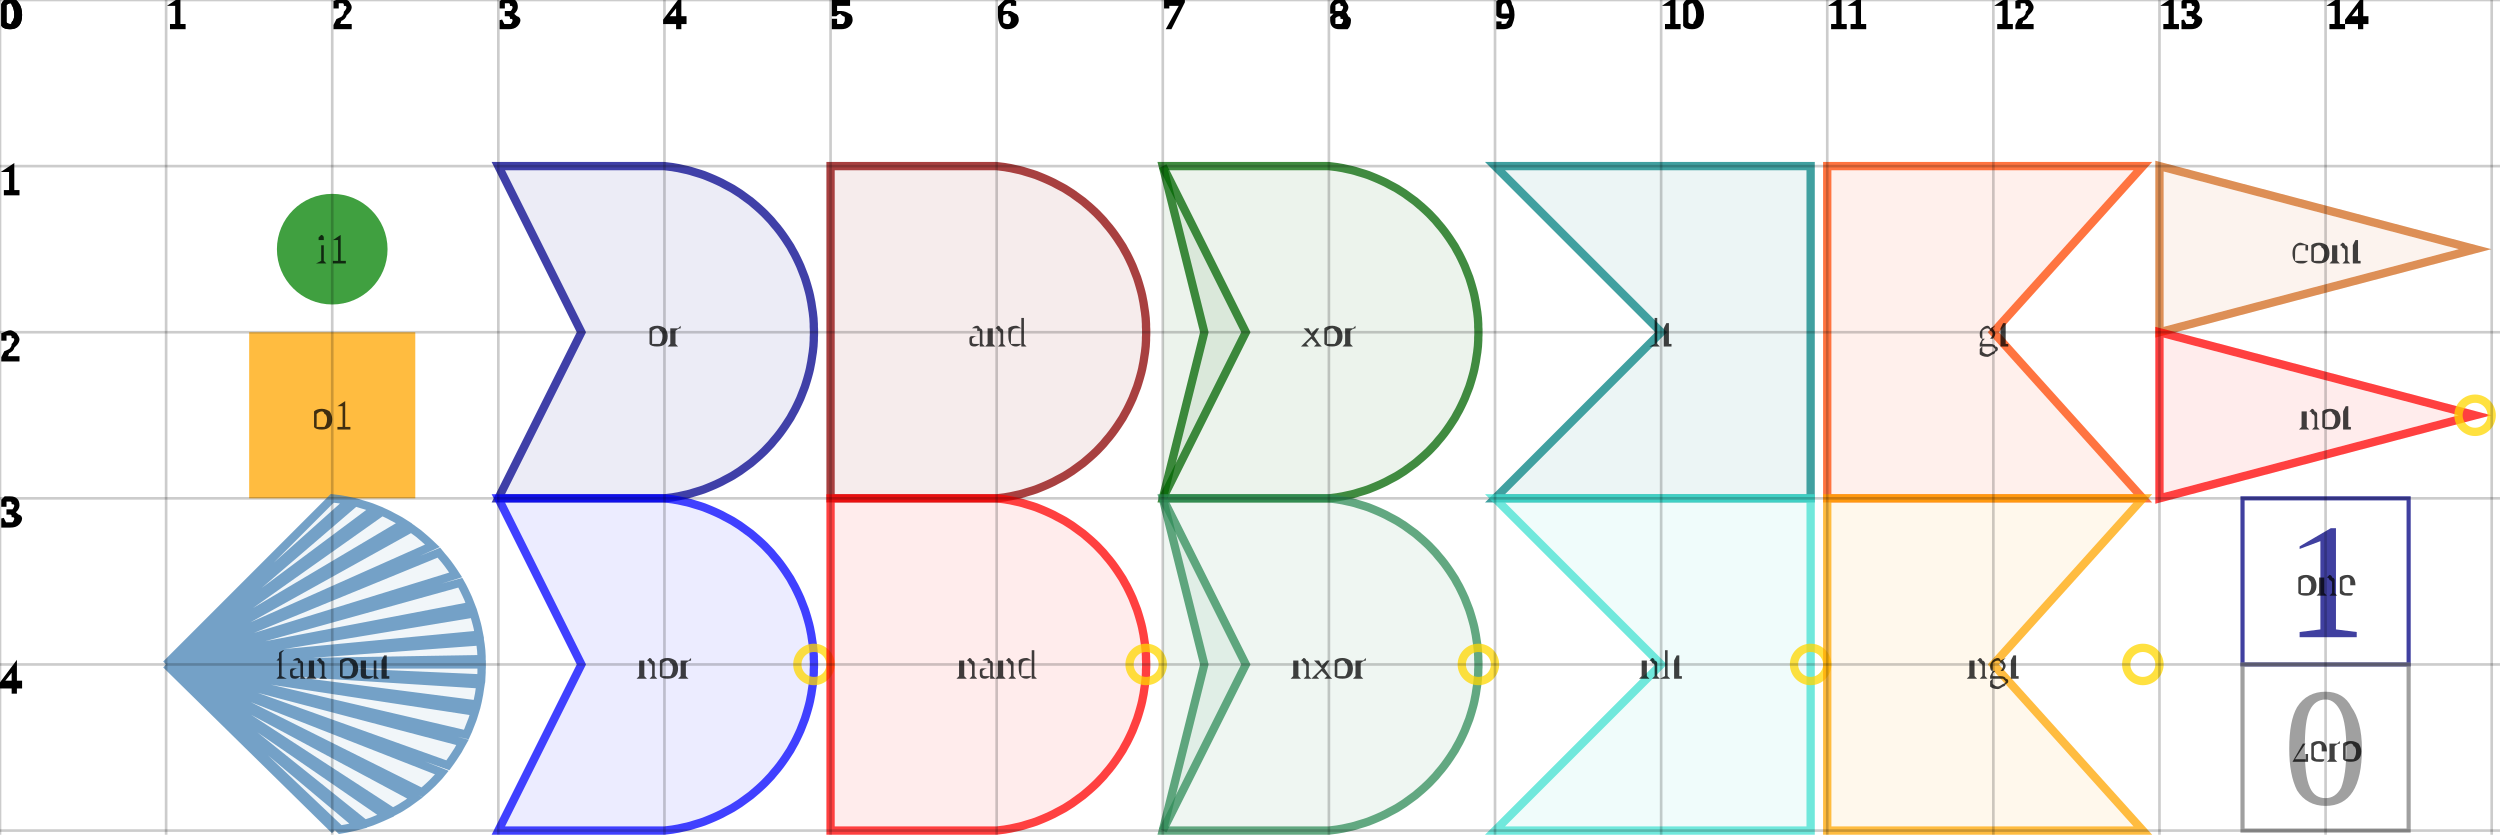
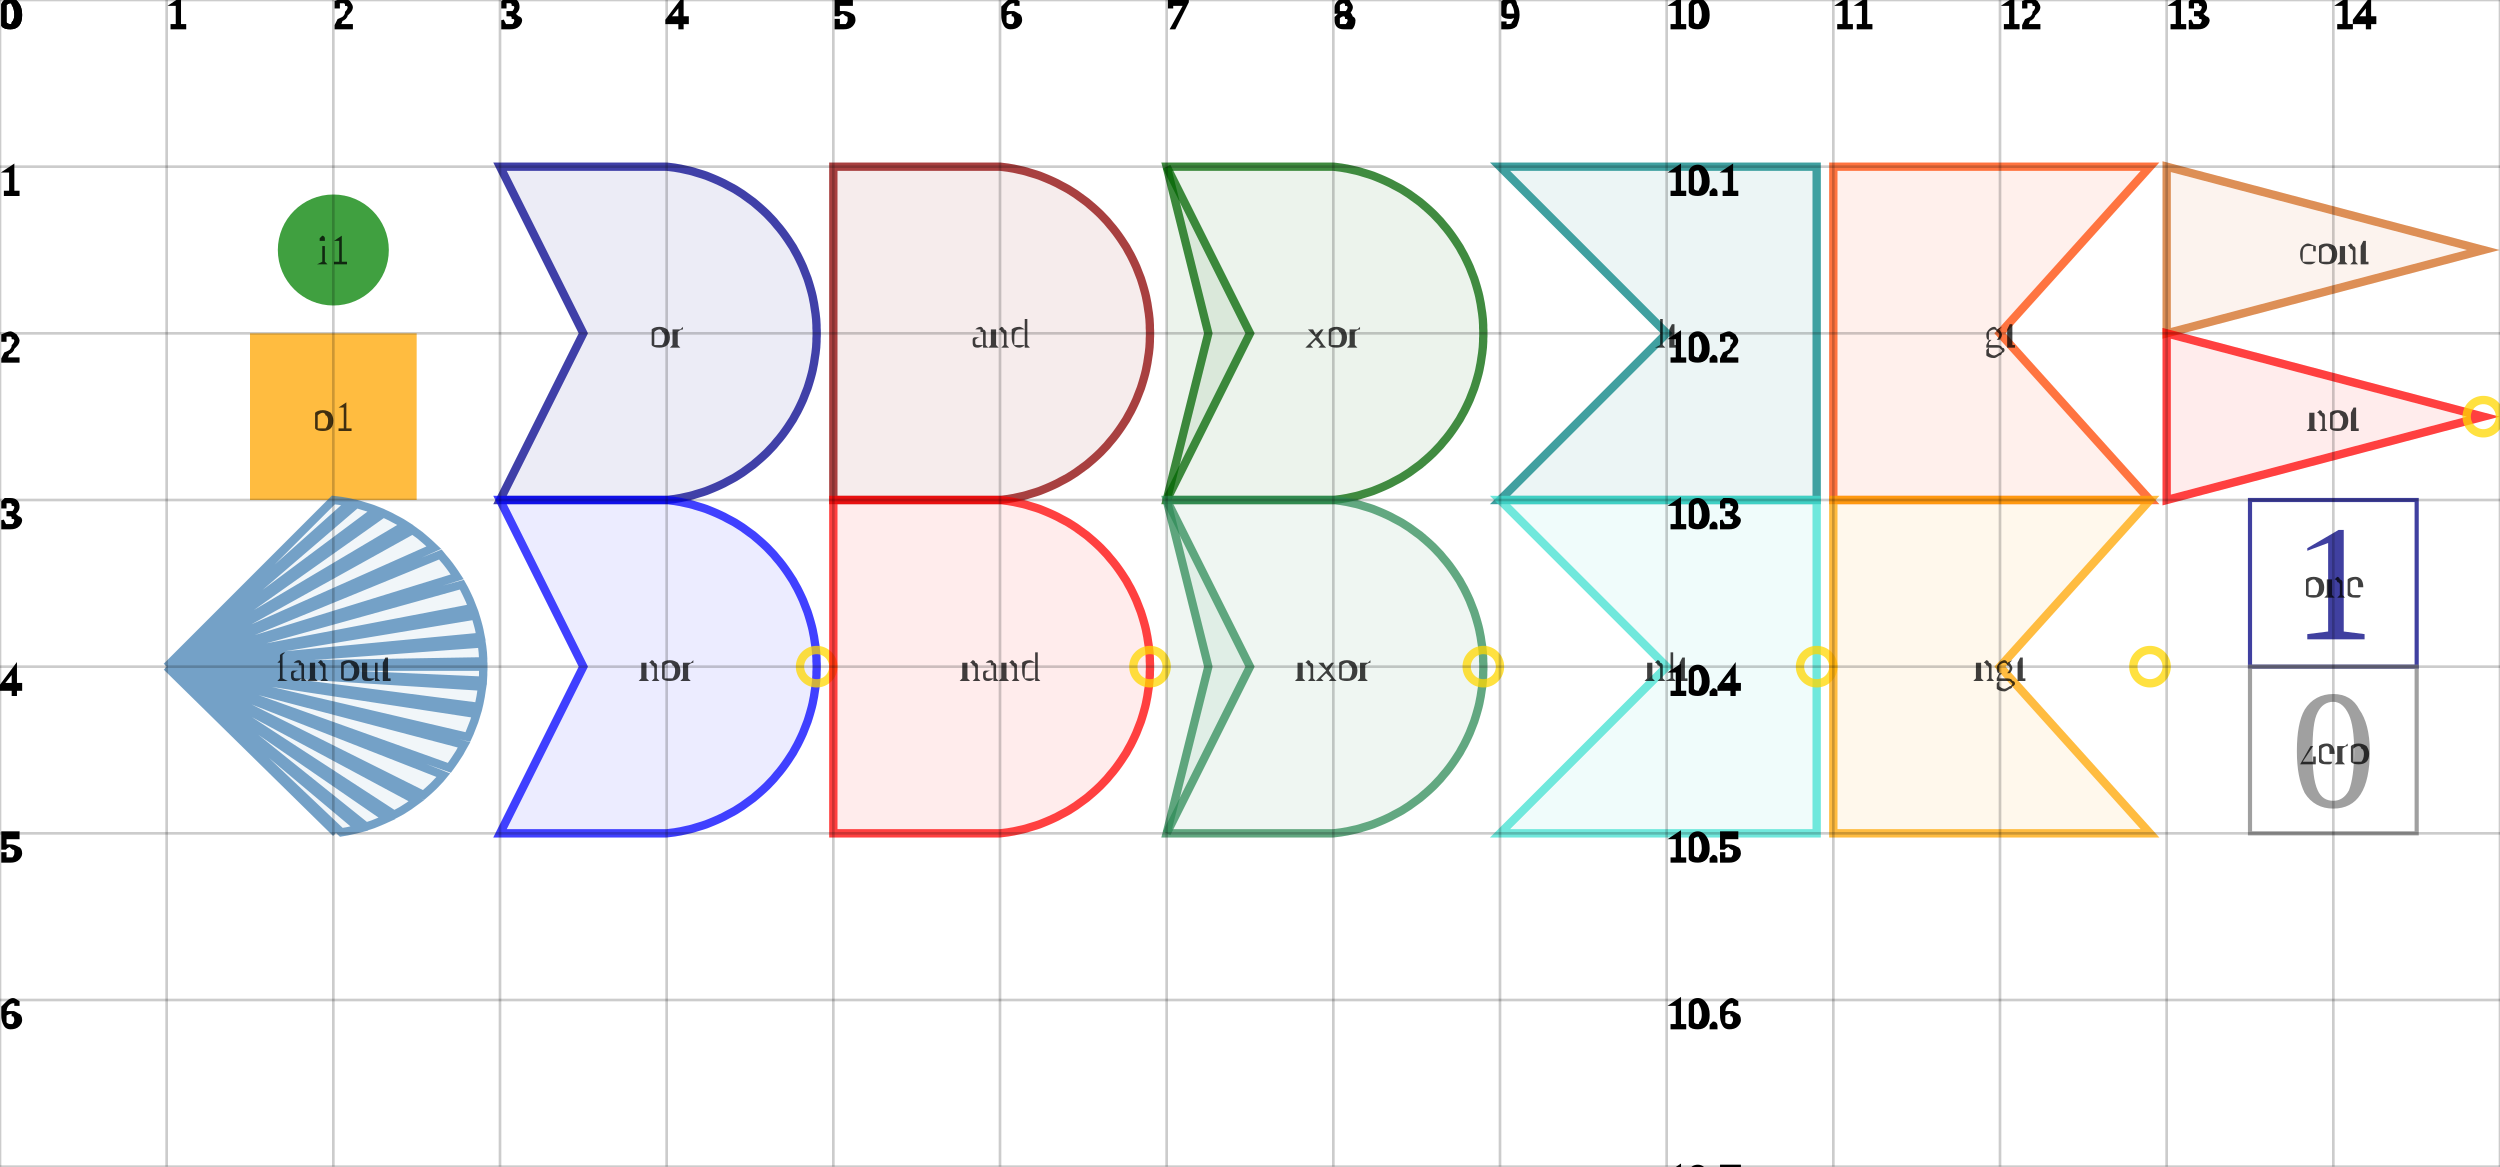
- <svg xmlns="http://www.w3.org/2000/svg" height="100%" viewBox="0 0 15.05 5.025" width="100%" background-color="none">
+ <svg xmlns="http://www.w3.org/2000/svg" height="100%" viewBox="0 0 15 7" width="100%" background-color="none">
  <rect dominant-baseline="central" fill-opacity="0" font-size="0.25" height="1" opacity="0.75" stroke-opacity="0" stroke-width="1" text-anchor="middle" width="2" x="1" y="1" />
  <circle cx="2" cy="1.5" dominant-baseline="central" fill="green" font-size="0.25" opacity="0.75" r="0.333" stroke-width="1" text-anchor="middle" />
  <text dominant-baseline="central" font-size="0.25" opacity="0.75" stroke-width="1" text-anchor="middle" x="2" y="1.5">i1</text>
  <rect dominant-baseline="central" fill-opacity="0" font-size="0.25" height="1" opacity="0.75" stroke-opacity="0" stroke-width="1" text-anchor="middle" width="2" x="1" y="2" />
  <rect dominant-baseline="central" fill="orange" font-size="0.25" height="1" opacity="0.75" stroke-width="1" text-anchor="middle" width="1" x="1.5" y="2" />
  <text dominant-baseline="central" font-size="0.25" opacity="0.75" stroke-width="1" text-anchor="middle" x="2" y="2.5">o1</text>
  <rect dominant-baseline="central" fill-opacity="0" font-size="0.25" height="2" opacity="0.75" stroke-opacity="0" stroke-width="1" text-anchor="middle" width="2" x="3" y="1" />
  <path d="M 3 1 L 4 1 L 4.016 1.002 L 4.032 1.004 L 4.048 1.006 L 4.065 1.009 L 4.083 1.012 L 4.101 1.016 L 4.119 1.02 L 4.138 1.024 L 4.157 1.029 L 4.176 1.035 L 4.196 1.041 L 4.216 1.047 L 4.237 1.054 L 4.257 1.062 L 4.279 1.071 L 4.3 1.08 L 4.322 1.09 L 4.343 1.1 L 4.365 1.112 L 4.388 1.124 L 4.41 1.136 L 4.432 1.15 L 4.454 1.164 L 4.476 1.18 L 4.498 1.196 L 4.52 1.212 L 4.541 1.23 L 4.562 1.248 L 4.583 1.267 L 4.603 1.286 L 4.623 1.307 L 4.642 1.327 L 4.66 1.349 L 4.678 1.37 L 4.696 1.393 L 4.712 1.415 L 4.728 1.438 L 4.743 1.461 L 4.758 1.484 L 4.771 1.508 L 4.784 1.531 L 4.796 1.555 L 4.807 1.578 L 4.818 1.602 L 4.827 1.625 L 4.836 1.648 L 4.845 1.671 L 4.852 1.693 L 4.859 1.716 L 4.865 1.737 L 4.871 1.759 L 4.876 1.78 L 4.88 1.801 L 4.884 1.821 L 4.887 1.841 L 4.89 1.861 L 4.893 1.88 L 4.895 1.898 L 4.897 1.916 L 4.898 1.934 L 4.899 1.951 L 4.899 1.968 L 4.9 1.984 L 4.9 2 L 4.9 2 L 4.9 2.016 L 4.899 2.032 L 4.899 2.049 L 4.898 2.066 L 4.897 2.084 L 4.895 2.102 L 4.893 2.12 L 4.89 2.139 L 4.887 2.159 L 4.884 2.179 L 4.88 2.199 L 4.876 2.22 L 4.871 2.241 L 4.865 2.263 L 4.859 2.284 L 4.852 2.307 L 4.845 2.329 L 4.836 2.352 L 4.827 2.375 L 4.818 2.398 L 4.807 2.422 L 4.796 2.445 L 4.784 2.469 L 4.771 2.492 L 4.758 2.516 L 4.743 2.539 L 4.728 2.562 L 4.712 2.585 L 4.696 2.607 L 4.678 2.63 L 4.66 2.651 L 4.642 2.673 L 4.623 2.693 L 4.603 2.714 L 4.583 2.733 L 4.562 2.752 L 4.541 2.77 L 4.52 2.788 L 4.498 2.804 L 4.476 2.82 L 4.454 2.836 L 4.432 2.85 L 4.41 2.864 L 4.388 2.876 L 4.365 2.888 L 4.343 2.9 L 4.322 2.91 L 4.3 2.92 L 4.279 2.929 L 4.257 2.938 L 4.237 2.946 L 4.216 2.953 L 4.196 2.959 L 4.176 2.965 L 4.157 2.971 L 4.138 2.976 L 4.119 2.98 L 4.101 2.984 L 4.083 2.988 L 4.065 2.991 L 4.048 2.994 L 4.032 2.996 L 4.016 2.998 L 4 3 L 3 3  L 3.5 2 Z" dominant-baseline="central" fill="darkBlue" fill-opacity="0.1" font-size="0.25" opacity="0.75" stroke="darkBlue" stroke-width="0.05" text-anchor="middle" />
  <text dominant-baseline="central" font-size="0.25" opacity="0.75" stroke-width="1" text-anchor="middle" x="4" y="2">or</text>
  <rect dominant-baseline="central" fill-opacity="0" font-size="0.25" height="2" opacity="0.75" stroke-opacity="0" stroke-width="1" text-anchor="middle" width="2" x="3" y="3" />
  <path d="M 3 3 L 4 3 L 4.016 3.002 L 4.032 3.004 L 4.048 3.006 L 4.065 3.009 L 4.083 3.012 L 4.101 3.016 L 4.119 3.02 L 4.138 3.024 L 4.157 3.029 L 4.176 3.035 L 4.196 3.041 L 4.216 3.047 L 4.237 3.054 L 4.257 3.062 L 4.279 3.071 L 4.3 3.08 L 4.322 3.09 L 4.343 3.1 L 4.365 3.112 L 4.388 3.124 L 4.41 3.136 L 4.432 3.15 L 4.454 3.164 L 4.476 3.18 L 4.498 3.196 L 4.52 3.212 L 4.541 3.23 L 4.562 3.248 L 4.583 3.267 L 4.603 3.286 L 4.623 3.307 L 4.642 3.327 L 4.66 3.349 L 4.678 3.37 L 4.696 3.393 L 4.712 3.415 L 4.728 3.438 L 4.743 3.461 L 4.758 3.484 L 4.771 3.508 L 4.784 3.531 L 4.796 3.555 L 4.807 3.578 L 4.818 3.602 L 4.827 3.625 L 4.836 3.648 L 4.845 3.671 L 4.852 3.693 L 4.859 3.716 L 4.865 3.737 L 4.871 3.759 L 4.876 3.78 L 4.88 3.801 L 4.884 3.821 L 4.887 3.841 L 4.89 3.861 L 4.893 3.88 L 4.895 3.898 L 4.897 3.916 L 4.898 3.934 L 4.899 3.951 L 4.899 3.968 L 4.9 3.984 L 4.9 4 L 4.9 4 L 4.9 4.016 L 4.899 4.032 L 4.899 4.049 L 4.898 4.066 L 4.897 4.084 L 4.895 4.102 L 4.893 4.12 L 4.89 4.139 L 4.887 4.159 L 4.884 4.179 L 4.88 4.199 L 4.876 4.22 L 4.871 4.241 L 4.865 4.263 L 4.859 4.284 L 4.852 4.307 L 4.845 4.329 L 4.836 4.352 L 4.827 4.375 L 4.818 4.398 L 4.807 4.422 L 4.796 4.445 L 4.784 4.469 L 4.771 4.492 L 4.758 4.516 L 4.743 4.539 L 4.728 4.562 L 4.712 4.585 L 4.696 4.607 L 4.678 4.63 L 4.66 4.651 L 4.642 4.673 L 4.623 4.693 L 4.603 4.714 L 4.583 4.733 L 4.562 4.752 L 4.541 4.77 L 4.52 4.788 L 4.498 4.804 L 4.476 4.82 L 4.454 4.836 L 4.432 4.85 L 4.41 4.864 L 4.388 4.876 L 4.365 4.888 L 4.343 4.9 L 4.322 4.91 L 4.3 4.92 L 4.279 4.929 L 4.257 4.938 L 4.237 4.946 L 4.216 4.953 L 4.196 4.959 L 4.176 4.965 L 4.157 4.971 L 4.138 4.976 L 4.119 4.98 L 4.101 4.984 L 4.083 4.988 L 4.065 4.991 L 4.048 4.994 L 4.032 4.996 L 4.016 4.998 L 4 5 L 3 5  L 3.5 4 Z" dominant-baseline="central" fill="Blue" fill-opacity="0.1" font-size="0.25" opacity="0.75" stroke="Blue" stroke-width="0.05" text-anchor="middle" />
  <circle cx="4.9" cy="4" dominant-baseline="central" fill-opacity="0" font-size="0.25" opacity="0.75" r="0.1" stroke="gold" stroke-width="0.05" text-anchor="middle" />
  <text dominant-baseline="central" font-size="0.25" opacity="0.75" stroke-width="1" text-anchor="middle" x="4" y="4">nor</text>
  <rect dominant-baseline="central" fill-opacity="0" font-size="0.25" height="2" opacity="0.75" stroke-opacity="0" stroke-width="1" text-anchor="middle" width="2" x="5" y="1" />
  <path d="M 5 1 L 6 1 L 6.016 1.002 L 6.032 1.004 L 6.048 1.006 L 6.065 1.009 L 6.083 1.012 L 6.101 1.016 L 6.119 1.02 L 6.138 1.024 L 6.157 1.029 L 6.176 1.035 L 6.196 1.041 L 6.216 1.047 L 6.237 1.054 L 6.257 1.062 L 6.279 1.071 L 6.3 1.08 L 6.322 1.09 L 6.343 1.1 L 6.365 1.112 L 6.388 1.124 L 6.41 1.136 L 6.432 1.15 L 6.454 1.164 L 6.476 1.18 L 6.498 1.196 L 6.52 1.212 L 6.541 1.23 L 6.562 1.248 L 6.583 1.267 L 6.603 1.286 L 6.623 1.307 L 6.642 1.327 L 6.66 1.349 L 6.678 1.37 L 6.696 1.393 L 6.712 1.415 L 6.728 1.438 L 6.743 1.461 L 6.758 1.484 L 6.771 1.508 L 6.784 1.531 L 6.796 1.555 L 6.807 1.578 L 6.818 1.602 L 6.827 1.625 L 6.836 1.648 L 6.845 1.671 L 6.852 1.693 L 6.859 1.716 L 6.865 1.737 L 6.871 1.759 L 6.876 1.78 L 6.88 1.801 L 6.884 1.821 L 6.887 1.841 L 6.89 1.861 L 6.893 1.88 L 6.895 1.898 L 6.897 1.916 L 6.898 1.934 L 6.899 1.951 L 6.899 1.968 L 6.9 1.984 L 6.9 2 L 6.9 2 L 6.9 2.016 L 6.899 2.032 L 6.899 2.049 L 6.898 2.066 L 6.897 2.084 L 6.895 2.102 L 6.893 2.12 L 6.89 2.139 L 6.887 2.159 L 6.884 2.179 L 6.88 2.199 L 6.876 2.22 L 6.871 2.241 L 6.865 2.263 L 6.859 2.284 L 6.852 2.307 L 6.845 2.329 L 6.836 2.352 L 6.827 2.375 L 6.818 2.398 L 6.807 2.422 L 6.796 2.445 L 6.784 2.469 L 6.771 2.492 L 6.758 2.516 L 6.743 2.539 L 6.728 2.562 L 6.712 2.585 L 6.696 2.607 L 6.678 2.63 L 6.66 2.651 L 6.642 2.673 L 6.623 2.693 L 6.603 2.714 L 6.583 2.733 L 6.562 2.752 L 6.541 2.77 L 6.52 2.788 L 6.498 2.804 L 6.476 2.82 L 6.454 2.836 L 6.432 2.85 L 6.41 2.864 L 6.388 2.876 L 6.365 2.888 L 6.343 2.9 L 6.322 2.91 L 6.3 2.92 L 6.279 2.929 L 6.257 2.938 L 6.237 2.946 L 6.216 2.953 L 6.196 2.959 L 6.176 2.965 L 6.157 2.971 L 6.138 2.976 L 6.119 2.98 L 6.101 2.984 L 6.083 2.988 L 6.065 2.991 L 6.048 2.994 L 6.032 2.996 L 6.016 2.998 L 6 3 L 5 3  L 5   2 Z" dominant-baseline="central" fill="darkRed" fill-opacity="0.1" font-size="0.25" opacity="0.75" stroke="darkRed" stroke-width="0.05" text-anchor="middle" />
  <text dominant-baseline="central" font-size="0.25" opacity="0.75" stroke-width="1" text-anchor="middle" x="6" y="2">and</text>
  <rect dominant-baseline="central" fill-opacity="0" font-size="0.25" height="2" opacity="0.75" stroke-opacity="0" stroke-width="1" text-anchor="middle" width="2" x="5" y="3" />
  <path d="M 5 3 L 6 3 L 6.016 3.002 L 6.032 3.004 L 6.048 3.006 L 6.065 3.009 L 6.083 3.012 L 6.101 3.016 L 6.119 3.02 L 6.138 3.024 L 6.157 3.029 L 6.176 3.035 L 6.196 3.041 L 6.216 3.047 L 6.237 3.054 L 6.257 3.062 L 6.279 3.071 L 6.3 3.08 L 6.322 3.09 L 6.343 3.1 L 6.365 3.112 L 6.388 3.124 L 6.41 3.136 L 6.432 3.15 L 6.454 3.164 L 6.476 3.18 L 6.498 3.196 L 6.52 3.212 L 6.541 3.23 L 6.562 3.248 L 6.583 3.267 L 6.603 3.286 L 6.623 3.307 L 6.642 3.327 L 6.66 3.349 L 6.678 3.37 L 6.696 3.393 L 6.712 3.415 L 6.728 3.438 L 6.743 3.461 L 6.758 3.484 L 6.771 3.508 L 6.784 3.531 L 6.796 3.555 L 6.807 3.578 L 6.818 3.602 L 6.827 3.625 L 6.836 3.648 L 6.845 3.671 L 6.852 3.693 L 6.859 3.716 L 6.865 3.737 L 6.871 3.759 L 6.876 3.78 L 6.88 3.801 L 6.884 3.821 L 6.887 3.841 L 6.89 3.861 L 6.893 3.88 L 6.895 3.898 L 6.897 3.916 L 6.898 3.934 L 6.899 3.951 L 6.899 3.968 L 6.9 3.984 L 6.9 4 L 6.9 4 L 6.9 4.016 L 6.899 4.032 L 6.899 4.049 L 6.898 4.066 L 6.897 4.084 L 6.895 4.102 L 6.893 4.12 L 6.89 4.139 L 6.887 4.159 L 6.884 4.179 L 6.88 4.199 L 6.876 4.22 L 6.871 4.241 L 6.865 4.263 L 6.859 4.284 L 6.852 4.307 L 6.845 4.329 L 6.836 4.352 L 6.827 4.375 L 6.818 4.398 L 6.807 4.422 L 6.796 4.445 L 6.784 4.469 L 6.771 4.492 L 6.758 4.516 L 6.743 4.539 L 6.728 4.562 L 6.712 4.585 L 6.696 4.607 L 6.678 4.63 L 6.66 4.651 L 6.642 4.673 L 6.623 4.693 L 6.603 4.714 L 6.583 4.733 L 6.562 4.752 L 6.541 4.77 L 6.52 4.788 L 6.498 4.804 L 6.476 4.82 L 6.454 4.836 L 6.432 4.85 L 6.41 4.864 L 6.388 4.876 L 6.365 4.888 L 6.343 4.9 L 6.322 4.91 L 6.3 4.92 L 6.279 4.929 L 6.257 4.938 L 6.237 4.946 L 6.216 4.953 L 6.196 4.959 L 6.176 4.965 L 6.157 4.971 L 6.138 4.976 L 6.119 4.98 L 6.101 4.984 L 6.083 4.988 L 6.065 4.991 L 6.048 4.994 L 6.032 4.996 L 6.016 4.998 L 6 5 L 5 5  L 5   4 Z" dominant-baseline="central" fill="Red" fill-opacity="0.1" font-size="0.25" opacity="0.75" stroke="Red" stroke-width="0.05" text-anchor="middle" />
  <circle cx="6.9" cy="4" dominant-baseline="central" fill-opacity="0" font-size="0.25" opacity="0.75" r="0.1" stroke="gold" stroke-width="0.05" text-anchor="middle" />
  <text dominant-baseline="central" font-size="0.25" opacity="0.75" stroke-width="1" text-anchor="middle" x="6" y="4">nand</text>
  <rect dominant-baseline="central" fill-opacity="0" font-size="0.25" height="2" opacity="0.75" stroke-opacity="0" stroke-width="1" text-anchor="middle" width="2" x="7" y="1" />
  <path d="M 7 1 L 8 1 L 8.016 1.002 L 8.032 1.004 L 8.048 1.006 L 8.065 1.009 L 8.083 1.012 L 8.101 1.016 L 8.119 1.02 L 8.138 1.024 L 8.157 1.029 L 8.176 1.035 L 8.196 1.041 L 8.216 1.047 L 8.237 1.054 L 8.257 1.062 L 8.279 1.071 L 8.3 1.08 L 8.322 1.09 L 8.343 1.1 L 8.365 1.112 L 8.388 1.124 L 8.41 1.136 L 8.432 1.15 L 8.454 1.164 L 8.476 1.18 L 8.498 1.196 L 8.52 1.212 L 8.541 1.23 L 8.562 1.248 L 8.583 1.267 L 8.603 1.286 L 8.623 1.307 L 8.642 1.327 L 8.66 1.349 L 8.678 1.37 L 8.696 1.393 L 8.712 1.415 L 8.728 1.438 L 8.743 1.461 L 8.758 1.484 L 8.771 1.508 L 8.784 1.531 L 8.796 1.555 L 8.807 1.578 L 8.818 1.602 L 8.827 1.625 L 8.836 1.648 L 8.845 1.671 L 8.852 1.693 L 8.859 1.716 L 8.865 1.737 L 8.871 1.759 L 8.876 1.78 L 8.88 1.801 L 8.884 1.821 L 8.887 1.841 L 8.89 1.861 L 8.893 1.88 L 8.895 1.898 L 8.897 1.916 L 8.898 1.934 L 8.899 1.951 L 8.899 1.968 L 8.9 1.984 L 8.9 2 L 8.9 2 L 8.9 2.016 L 8.899 2.032 L 8.899 2.049 L 8.898 2.066 L 8.897 2.084 L 8.895 2.102 L 8.893 2.12 L 8.89 2.139 L 8.887 2.159 L 8.884 2.179 L 8.88 2.199 L 8.876 2.22 L 8.871 2.241 L 8.865 2.263 L 8.859 2.284 L 8.852 2.307 L 8.845 2.329 L 8.836 2.352 L 8.827 2.375 L 8.818 2.398 L 8.807 2.422 L 8.796 2.445 L 8.784 2.469 L 8.771 2.492 L 8.758 2.516 L 8.743 2.539 L 8.728 2.562 L 8.712 2.585 L 8.696 2.607 L 8.678 2.63 L 8.66 2.651 L 8.642 2.673 L 8.623 2.693 L 8.603 2.714 L 8.583 2.733 L 8.562 2.752 L 8.541 2.77 L 8.52 2.788 L 8.498 2.804 L 8.476 2.82 L 8.454 2.836 L 8.432 2.85 L 8.41 2.864 L 8.388 2.876 L 8.365 2.888 L 8.343 2.9 L 8.322 2.91 L 8.3 2.92 L 8.279 2.929 L 8.257 2.938 L 8.237 2.946 L 8.216 2.953 L 8.196 2.959 L 8.176 2.965 L 8.157 2.971 L 8.138 2.976 L 8.119 2.98 L 8.101 2.984 L 8.083 2.988 L 8.065 2.991 L 8.048 2.994 L 8.032 2.996 L 8.016 2.998 L 8 3 L 7 3  L 7.25 2 Z" dominant-baseline="central" fill="darkGreen" fill-opacity="0.1" font-size="0.25" opacity="0.75" stroke="darkGreen" stroke-width="0.05" text-anchor="middle" />
  <path d="M 7 1      L 7.5 2 L 7 3" dominant-baseline="central" fill="darkGreen" fill-opacity="0.1" font-size="0.25" opacity="0.75" stroke="darkGreen" stroke-width="0.05" text-anchor="middle" />
  <text dominant-baseline="central" font-size="0.25" opacity="0.75" stroke-width="1" text-anchor="middle" x="8" y="2">xor</text>
  <rect dominant-baseline="central" fill-opacity="0" font-size="0.25" height="2" opacity="0.75" stroke-opacity="0" stroke-width="1" text-anchor="middle" width="2" x="7" y="3" />
  <path d="M 7 3 L 8 3 L 8.016 3.002 L 8.032 3.004 L 8.048 3.006 L 8.065 3.009 L 8.083 3.012 L 8.101 3.016 L 8.119 3.02 L 8.138 3.024 L 8.157 3.029 L 8.176 3.035 L 8.196 3.041 L 8.216 3.047 L 8.237 3.054 L 8.257 3.062 L 8.279 3.071 L 8.3 3.08 L 8.322 3.09 L 8.343 3.1 L 8.365 3.112 L 8.388 3.124 L 8.41 3.136 L 8.432 3.15 L 8.454 3.164 L 8.476 3.18 L 8.498 3.196 L 8.52 3.212 L 8.541 3.23 L 8.562 3.248 L 8.583 3.267 L 8.603 3.286 L 8.623 3.307 L 8.642 3.327 L 8.66 3.349 L 8.678 3.37 L 8.696 3.393 L 8.712 3.415 L 8.728 3.438 L 8.743 3.461 L 8.758 3.484 L 8.771 3.508 L 8.784 3.531 L 8.796 3.555 L 8.807 3.578 L 8.818 3.602 L 8.827 3.625 L 8.836 3.648 L 8.845 3.671 L 8.852 3.693 L 8.859 3.716 L 8.865 3.737 L 8.871 3.759 L 8.876 3.78 L 8.88 3.801 L 8.884 3.821 L 8.887 3.841 L 8.89 3.861 L 8.893 3.88 L 8.895 3.898 L 8.897 3.916 L 8.898 3.934 L 8.899 3.951 L 8.899 3.968 L 8.9 3.984 L 8.9 4 L 8.9 4 L 8.9 4.016 L 8.899 4.032 L 8.899 4.049 L 8.898 4.066 L 8.897 4.084 L 8.895 4.102 L 8.893 4.12 L 8.89 4.139 L 8.887 4.159 L 8.884 4.179 L 8.88 4.199 L 8.876 4.22 L 8.871 4.241 L 8.865 4.263 L 8.859 4.284 L 8.852 4.307 L 8.845 4.329 L 8.836 4.352 L 8.827 4.375 L 8.818 4.398 L 8.807 4.422 L 8.796 4.445 L 8.784 4.469 L 8.771 4.492 L 8.758 4.516 L 8.743 4.539 L 8.728 4.562 L 8.712 4.585 L 8.696 4.607 L 8.678 4.63 L 8.66 4.651 L 8.642 4.673 L 8.623 4.693 L 8.603 4.714 L 8.583 4.733 L 8.562 4.752 L 8.541 4.77 L 8.52 4.788 L 8.498 4.804 L 8.476 4.82 L 8.454 4.836 L 8.432 4.85 L 8.41 4.864 L 8.388 4.876 L 8.365 4.888 L 8.343 4.9 L 8.322 4.91 L 8.3 4.92 L 8.279 4.929 L 8.257 4.938 L 8.237 4.946 L 8.216 4.953 L 8.196 4.959 L 8.176 4.965 L 8.157 4.971 L 8.138 4.976 L 8.119 4.98 L 8.101 4.984 L 8.083 4.988 L 8.065 4.991 L 8.048 4.994 L 8.032 4.996 L 8.016 4.998 L 8 5 L 7 5  L 7.25 4 Z" dominant-baseline="central" fill="seaGreen" fill-opacity="0.1" font-size="0.25" opacity="0.75" stroke="seaGreen" stroke-width="0.05" text-anchor="middle" />
  <path d="M 7 3      L 7.5 4 L 7 5" dominant-baseline="central" fill="seaGreen" fill-opacity="0.1" font-size="0.25" opacity="0.75" stroke="seaGreen" stroke-width="0.05" text-anchor="middle" />
  <circle cx="8.9" cy="4" dominant-baseline="central" fill-opacity="0" font-size="0.25" opacity="0.75" r="0.1" stroke="gold" stroke-width="0.05" text-anchor="middle" />
  <text dominant-baseline="central" font-size="0.25" opacity="0.75" stroke-width="1" text-anchor="middle" x="8" y="4">nxor</text>
  <rect dominant-baseline="central" fill-opacity="0" font-size="0.25" height="2" opacity="0.75" stroke-opacity="0" stroke-width="1" text-anchor="middle" width="2" x="9" y="1" />
  <path d="M 9 1 L 10 2 L 9 3 L 10.9 3 L10.9 1 Z " dominant-baseline="central" fill="teal" fill-opacity="0.1" font-size="0.25" opacity="0.75" stroke="teal" stroke-width="0.05" text-anchor="middle" />
  <text dominant-baseline="central" font-size="0.25" opacity="0.75" stroke-width="1" text-anchor="middle" x="10" y="2">lt</text>
  <rect dominant-baseline="central" fill-opacity="0" font-size="0.25" height="2" opacity="0.75" stroke-opacity="0" stroke-width="1" text-anchor="middle" width="2" x="9" y="3" />
  <path d="M 9 3 L 10 4 L 9 5 L 10.9 5 L10.9 3 Z " dominant-baseline="central" fill="turquoise" fill-opacity="0.1" font-size="0.25" opacity="0.75" stroke="turquoise" stroke-width="0.05" text-anchor="middle" />
  <circle cx="10.9" cy="4" dominant-baseline="central" fill-opacity="0" font-size="0.25" opacity="0.75" r="0.1" stroke="gold" stroke-width="0.05" text-anchor="middle" />
  <text dominant-baseline="central" font-size="0.25" opacity="0.75" stroke-width="1" text-anchor="middle" x="10" y="4">nlt</text>
  <rect dominant-baseline="central" fill-opacity="0" font-size="0.25" height="2" opacity="0.75" stroke-opacity="0" stroke-width="1" text-anchor="middle" width="2" x="11" y="1" />
  <path d="M 11 1 L 12.9 1 L 12 2 L 12.9 3 L11 3 Z " dominant-baseline="central" fill="orangered" fill-opacity="0.1" font-size="0.25" opacity="0.75" stroke="orangered" stroke-width="0.05" text-anchor="middle" />
  <text dominant-baseline="central" font-size="0.25" opacity="0.75" stroke-width="1" text-anchor="middle" x="12" y="2">gt</text>
  <rect dominant-baseline="central" fill-opacity="0" font-size="0.25" height="2" opacity="0.75" stroke-opacity="0" stroke-width="1" text-anchor="middle" width="2" x="11" y="3" />
  <path d="M 11 3 L 12.9 3 L 12 4 L 12.9 5 L11 5 Z " dominant-baseline="central" fill="orange" fill-opacity="0.1" font-size="0.25" opacity="0.75" stroke="orange" stroke-width="0.05" text-anchor="middle" />
  <circle cx="12.9" cy="4" dominant-baseline="central" fill-opacity="0" font-size="0.25" opacity="0.75" r="0.1" stroke="gold" stroke-width="0.05" text-anchor="middle" />
  <text dominant-baseline="central" font-size="0.25" opacity="0.75" stroke-width="1" text-anchor="middle" x="12" y="4">ngt</text>
  <rect dominant-baseline="central" fill-opacity="0" font-size="0.25" height="1" opacity="0.75" stroke-opacity="0" stroke-width="1" text-anchor="middle" width="2" x="13" y="1" />
  <path d="M 13 1 L 14.9 1.5 L 13 2 Z" dominant-baseline="central" fill="chocolate" fill-opacity="0.1" font-size="0.25" opacity="0.75" stroke="chocolate" stroke-width="0.05" text-anchor="middle" />
  <text dominant-baseline="central" font-size="0.25" opacity="0.75" stroke-width="1" text-anchor="middle" x="14" y="1.5">cont</text>
  <rect dominant-baseline="central" fill-opacity="0" font-size="0.25" height="1" opacity="0.75" stroke-opacity="0" stroke-width="1" text-anchor="middle" width="2" x="13" y="2" />
  <path d="M 13 2 L 14.9 2.5 L 13 3 Z" dominant-baseline="central" fill="red" fill-opacity="0.1" font-size="0.25" opacity="0.75" stroke="red" stroke-width="0.05" text-anchor="middle" />
  <circle cx="14.9" cy="2.5" dominant-baseline="central" fill-opacity="0" font-size="0.25" opacity="0.75" r="0.1" stroke="gold" stroke-width="0.05" text-anchor="middle" />
  <text dominant-baseline="central" font-size="0.25" opacity="0.75" stroke-width="1" text-anchor="middle" x="14" y="2.5">not</text>
  <rect dominant-baseline="central" fill-opacity="0" font-size="0.25" height="1" opacity="0.75" stroke-opacity="0" stroke-width="1" text-anchor="middle" width="2" x="13" y="3" />
  <text dominant-baseline="central" fill="Navy" fill-opacity="1" font-size="1" opacity="0.75" stroke-width="1" text-anchor="middle" x="14" y="3.5">1</text>
  <rect dominant-baseline="central" fill-opacity="0" font-size="0.25" height="1" opacity="0.75" stroke="Navy" stroke-opacity="1" stroke-width="0.025" text-anchor="middle" width="1" x="13.5" y="3" />
  <text dominant-baseline="central" font-size="0.25" opacity="0.75" stroke-width="1" text-anchor="middle" x="14" y="3.5">one</text>
  <rect dominant-baseline="central" fill-opacity="0" font-size="0.25" height="1" opacity="0.75" stroke-opacity="0" stroke-width="1" text-anchor="middle" width="2" x="13" y="4" />
  <text dominant-baseline="central" fill="gray" fill-opacity="1" font-size="1" opacity="0.75" stroke-width="1" text-anchor="middle" x="14" y="4.5">0</text>
  <rect dominant-baseline="central" fill-opacity="0" font-size="0.25" height="1" opacity="0.75" stroke="gray" stroke-opacity="1" stroke-width="0.025" text-anchor="middle" width="1" x="13.5" y="4" />
  <text dominant-baseline="central" font-size="0.25" opacity="0.75" stroke-width="1" text-anchor="middle" x="14" y="4.5">zero</text>
  <rect dominant-baseline="central" fill-opacity="0" font-size="0.25" height="2" opacity="0.75" stroke-opacity="0" stroke-width="1" text-anchor="middle" width="2" x="1" y="3" />
  <path d="M 1 4  2 3 L 2.016 3.002 L 2.032 3.004 L 2.048 3.006 L 2.065 3.009 L 2.083 3.012 L 2.101 3.016 L 1 4 L 2.138 3.024 L 2.157 3.029 L 2.176 3.035 L 2.196 3.041 L 2.216 3.047 L 2.237 3.054 L 2.257 3.062 L 1 4 L 2.3 3.08 L 2.322 3.09 L 2.343 3.1 L 2.365 3.112 L 2.388 3.124 L 2.41 3.136 L 2.432 3.15 L 1 4 L 2.476 3.18 L 2.498 3.196 L 2.52 3.212 L 2.541 3.23 L 2.562 3.248 L 2.583 3.267 L 2.603 3.286 L 1 4 L 2.642 3.327 L 2.66 3.349 L 2.678 3.37 L 2.696 3.393 L 2.712 3.415 L 2.728 3.438 L 2.743 3.461 L 1 4 L 2.771 3.508 L 2.784 3.531 L 2.796 3.555 L 2.807 3.578 L 2.818 3.602 L 2.827 3.625 L 2.836 3.648 L 1 4 L 2.852 3.693 L 2.859 3.716 L 2.865 3.737 L 2.871 3.759 L 2.876 3.78 L 2.88 3.801 L 2.884 3.821 L 1 4 L 2.89 3.861 L 2.893 3.88 L 2.895 3.898 L 2.897 3.916 L 2.898 3.934 L 2.899 3.951 L 2.899 3.968 L 1 4 L 2.9 4 L 2.9 4 L 2.9 4.016 L 2.899 4.032 L 2.899 4.049 L 2.898 4.066 L 2.897 4.084 L 1 4 L 2.893 4.12 L 2.89 4.139 L 2.887 4.159 L 2.884 4.179 L 2.88 4.199 L 2.876 4.22 L 2.871 4.241 L 1 4 L 2.859 4.284 L 2.852 4.307 L 2.845 4.329 L 2.836 4.352 L 2.827 4.375 L 2.818 4.398 L 2.807 4.422 L 1 4 L 2.784 4.469 L 2.771 4.492 L 2.758 4.516 L 2.743 4.539 L 2.728 4.562 L 2.712 4.585 L 2.696 4.607 L 1 4 L 2.66 4.651 L 2.642 4.673 L 2.623 4.693 L 2.603 4.714 L 2.583 4.733 L 2.562 4.752 L 2.541 4.77 L 1 4 L 2.498 4.804 L 2.476 4.82 L 2.454 4.836 L 2.432 4.85 L 2.41 4.864 L 2.388 4.876 L 2.365 4.888 L 1 4 L 2.322 4.91 L 2.3 4.92 L 2.279 4.929 L 2.257 4.938 L 2.237 4.946 L 2.216 4.953 L 2.196 4.959 L 1 4 L 2.157 4.971 L 2.138 4.976 L 2.119 4.98 L 2.101 4.984 L 2.083 4.988 L 2.065 4.991 L 2.048 4.994 L 1 4 L 2.016 4.998 " dominant-baseline="central" fill="steelblue" fill-opacity="0.1" font-size="0.25" opacity="0.75" stroke="steelblue" stroke-width="0.05" text-anchor="middle" />
  <text dominant-baseline="central" font-size="0.25" opacity="0.75" stroke-width="1" text-anchor="middle" x="2" y="4">fan out</text>
-   <line dominant-baseline="hanging" font-size="0.25" opacity="0.2" stroke="black" stroke-width="0.016" text-anchor="start" x1="0" x2="0" y1="0" y2="5.025" />
+   <line dominant-baseline="hanging" font-size="0.25" opacity="0.2" stroke="black" stroke-width="0.016" text-anchor="start" x1="0" x2="0" y1="0" y2="7" />
  <text dominant-baseline="hanging" fill="black" font-size="0.25" opacity="1" stroke="black" stroke-width="0.016" text-anchor="start" x="0" y="0">0</text>
-   <line dominant-baseline="hanging" font-size="0.25" opacity="0.2" stroke="black" stroke-width="0.016" text-anchor="start" x1="1" x2="1" y1="0" y2="5.025" />
+   <line dominant-baseline="hanging" font-size="0.25" opacity="0.2" stroke="black" stroke-width="0.016" text-anchor="start" x1="1" x2="1" y1="0" y2="7" />
  <text dominant-baseline="hanging" fill="black" font-size="0.25" opacity="1" stroke="black" stroke-width="0.016" text-anchor="start" x="1" y="0">1</text>
-   <line dominant-baseline="hanging" font-size="0.25" opacity="0.2" stroke="black" stroke-width="0.016" text-anchor="start" x1="2" x2="2" y1="0" y2="5.025" />
+   <line dominant-baseline="hanging" font-size="0.25" opacity="0.2" stroke="black" stroke-width="0.016" text-anchor="start" x1="2" x2="2" y1="0" y2="7" />
  <text dominant-baseline="hanging" fill="black" font-size="0.25" opacity="1" stroke="black" stroke-width="0.016" text-anchor="start" x="2" y="0">2</text>
-   <line dominant-baseline="hanging" font-size="0.25" opacity="0.2" stroke="black" stroke-width="0.016" text-anchor="start" x1="3" x2="3" y1="0" y2="5.025" />
+   <line dominant-baseline="hanging" font-size="0.25" opacity="0.2" stroke="black" stroke-width="0.016" text-anchor="start" x1="3" x2="3" y1="0" y2="7" />
  <text dominant-baseline="hanging" fill="black" font-size="0.25" opacity="1" stroke="black" stroke-width="0.016" text-anchor="start" x="3" y="0">3</text>
-   <line dominant-baseline="hanging" font-size="0.25" opacity="0.2" stroke="black" stroke-width="0.016" text-anchor="start" x1="4" x2="4" y1="0" y2="5.025" />
+   <line dominant-baseline="hanging" font-size="0.25" opacity="0.2" stroke="black" stroke-width="0.016" text-anchor="start" x1="4" x2="4" y1="0" y2="7" />
  <text dominant-baseline="hanging" fill="black" font-size="0.25" opacity="1" stroke="black" stroke-width="0.016" text-anchor="start" x="4" y="0">4</text>
-   <line dominant-baseline="hanging" font-size="0.25" opacity="0.2" stroke="black" stroke-width="0.016" text-anchor="start" x1="5" x2="5" y1="0" y2="5.025" />
+   <line dominant-baseline="hanging" font-size="0.25" opacity="0.2" stroke="black" stroke-width="0.016" text-anchor="start" x1="5" x2="5" y1="0" y2="7" />
  <text dominant-baseline="hanging" fill="black" font-size="0.25" opacity="1" stroke="black" stroke-width="0.016" text-anchor="start" x="5" y="0">5</text>
-   <line dominant-baseline="hanging" font-size="0.25" opacity="0.2" stroke="black" stroke-width="0.016" text-anchor="start" x1="6" x2="6" y1="0" y2="5.025" />
+   <line dominant-baseline="hanging" font-size="0.25" opacity="0.2" stroke="black" stroke-width="0.016" text-anchor="start" x1="6" x2="6" y1="0" y2="7" />
  <text dominant-baseline="hanging" fill="black" font-size="0.25" opacity="1" stroke="black" stroke-width="0.016" text-anchor="start" x="6" y="0">6</text>
-   <line dominant-baseline="hanging" font-size="0.25" opacity="0.2" stroke="black" stroke-width="0.016" text-anchor="start" x1="7" x2="7" y1="0" y2="5.025" />
+   <line dominant-baseline="hanging" font-size="0.25" opacity="0.2" stroke="black" stroke-width="0.016" text-anchor="start" x1="7" x2="7" y1="0" y2="7" />
  <text dominant-baseline="hanging" fill="black" font-size="0.25" opacity="1" stroke="black" stroke-width="0.016" text-anchor="start" x="7" y="0">7</text>
-   <line dominant-baseline="hanging" font-size="0.25" opacity="0.2" stroke="black" stroke-width="0.016" text-anchor="start" x1="8" x2="8" y1="0" y2="5.025" />
+   <line dominant-baseline="hanging" font-size="0.25" opacity="0.2" stroke="black" stroke-width="0.016" text-anchor="start" x1="8" x2="8" y1="0" y2="7" />
  <text dominant-baseline="hanging" fill="black" font-size="0.25" opacity="1" stroke="black" stroke-width="0.016" text-anchor="start" x="8" y="0">8</text>
-   <line dominant-baseline="hanging" font-size="0.25" opacity="0.2" stroke="black" stroke-width="0.016" text-anchor="start" x1="9" x2="9" y1="0" y2="5.025" />
+   <line dominant-baseline="hanging" font-size="0.25" opacity="0.2" stroke="black" stroke-width="0.016" text-anchor="start" x1="9" x2="9" y1="0" y2="7" />
  <text dominant-baseline="hanging" fill="black" font-size="0.25" opacity="1" stroke="black" stroke-width="0.016" text-anchor="start" x="9" y="0">9</text>
-   <line dominant-baseline="hanging" font-size="0.25" opacity="0.2" stroke="black" stroke-width="0.016" text-anchor="start" x1="10" x2="10" y1="0" y2="5.025" />
+   <line dominant-baseline="hanging" font-size="0.25" opacity="0.2" stroke="black" stroke-width="0.016" text-anchor="start" x1="10" x2="10" y1="0" y2="7" />
  <text dominant-baseline="hanging" fill="black" font-size="0.25" opacity="1" stroke="black" stroke-width="0.016" text-anchor="start" x="10" y="0">10</text>
-   <line dominant-baseline="hanging" font-size="0.25" opacity="0.2" stroke="black" stroke-width="0.016" text-anchor="start" x1="11" x2="11" y1="0" y2="5.025" />
+   <line dominant-baseline="hanging" font-size="0.25" opacity="0.2" stroke="black" stroke-width="0.016" text-anchor="start" x1="11" x2="11" y1="0" y2="7" />
  <text dominant-baseline="hanging" fill="black" font-size="0.25" opacity="1" stroke="black" stroke-width="0.016" text-anchor="start" x="11" y="0">11</text>
-   <line dominant-baseline="hanging" font-size="0.25" opacity="0.2" stroke="black" stroke-width="0.016" text-anchor="start" x1="12" x2="12" y1="0" y2="5.025" />
+   <line dominant-baseline="hanging" font-size="0.25" opacity="0.2" stroke="black" stroke-width="0.016" text-anchor="start" x1="12" x2="12" y1="0" y2="7" />
  <text dominant-baseline="hanging" fill="black" font-size="0.25" opacity="1" stroke="black" stroke-width="0.016" text-anchor="start" x="12" y="0">12</text>
-   <line dominant-baseline="hanging" font-size="0.25" opacity="0.2" stroke="black" stroke-width="0.016" text-anchor="start" x1="13" x2="13" y1="0" y2="5.025" />
+   <line dominant-baseline="hanging" font-size="0.25" opacity="0.2" stroke="black" stroke-width="0.016" text-anchor="start" x1="13" x2="13" y1="0" y2="7" />
  <text dominant-baseline="hanging" fill="black" font-size="0.25" opacity="1" stroke="black" stroke-width="0.016" text-anchor="start" x="13" y="0">13</text>
-   <line dominant-baseline="hanging" font-size="0.25" opacity="0.2" stroke="black" stroke-width="0.016" text-anchor="start" x1="14" x2="14" y1="0" y2="5.025" />
+   <line dominant-baseline="hanging" font-size="0.25" opacity="0.2" stroke="black" stroke-width="0.016" text-anchor="start" x1="14" x2="14" y1="0" y2="7" />
  <text dominant-baseline="hanging" fill="black" font-size="0.25" opacity="1" stroke="black" stroke-width="0.016" text-anchor="start" x="14" y="0">14</text>
-   <line dominant-baseline="hanging" font-size="0.25" opacity="0.2" stroke="black" stroke-width="0.016" text-anchor="start" x1="15" x2="15" y1="0" y2="5.025" />
-   <line dominant-baseline="hanging" font-size="0.25" opacity="0.2" stroke="black" stroke-width="0.016" text-anchor="start" x1="0" x2="15.05" y1="0" y2="0" />
+   <line dominant-baseline="hanging" font-size="0.25" opacity="0.2" stroke="black" stroke-width="0.016" text-anchor="start" x1="15" x2="15" y1="0" y2="7" />
+   <line dominant-baseline="hanging" font-size="0.25" opacity="0.2" stroke="black" stroke-width="0.016" text-anchor="start" x1="0" x2="15" y1="0" y2="0" />
  <text dominant-baseline="hanging" fill="black" font-size="0.25" opacity="1" stroke="black" stroke-width="0.016" text-anchor="start" x="0" y="0">0</text>
-   <line dominant-baseline="hanging" font-size="0.25" opacity="0.2" stroke="black" stroke-width="0.016" text-anchor="start" x1="0" x2="15.05" y1="1" y2="1" />
+   <line dominant-baseline="hanging" font-size="0.25" opacity="0.2" stroke="black" stroke-width="0.016" text-anchor="start" x1="0" x2="15" y1="1" y2="1" />
  <text dominant-baseline="hanging" fill="black" font-size="0.25" opacity="1" stroke="black" stroke-width="0.016" text-anchor="start" x="0" y="1">1</text>
-   <line dominant-baseline="hanging" font-size="0.25" opacity="0.2" stroke="black" stroke-width="0.016" text-anchor="start" x1="0" x2="15.05" y1="2" y2="2" />
+   <line dominant-baseline="hanging" font-size="0.25" opacity="0.2" stroke="black" stroke-width="0.016" text-anchor="start" x1="0" x2="15" y1="2" y2="2" />
  <text dominant-baseline="hanging" fill="black" font-size="0.25" opacity="1" stroke="black" stroke-width="0.016" text-anchor="start" x="0" y="2">2</text>
-   <line dominant-baseline="hanging" font-size="0.25" opacity="0.2" stroke="black" stroke-width="0.016" text-anchor="start" x1="0" x2="15.05" y1="3" y2="3" />
+   <line dominant-baseline="hanging" font-size="0.25" opacity="0.2" stroke="black" stroke-width="0.016" text-anchor="start" x1="0" x2="15" y1="3" y2="3" />
  <text dominant-baseline="hanging" fill="black" font-size="0.25" opacity="1" stroke="black" stroke-width="0.016" text-anchor="start" x="0" y="3">3</text>
-   <line dominant-baseline="hanging" font-size="0.25" opacity="0.2" stroke="black" stroke-width="0.016" text-anchor="start" x1="0" x2="15.05" y1="4" y2="4" />
+   <line dominant-baseline="hanging" font-size="0.25" opacity="0.2" stroke="black" stroke-width="0.016" text-anchor="start" x1="0" x2="15" y1="4" y2="4" />
  <text dominant-baseline="hanging" fill="black" font-size="0.25" opacity="1" stroke="black" stroke-width="0.016" text-anchor="start" x="0" y="4">4</text>
-   <line dominant-baseline="hanging" font-size="0.25" opacity="0.2" stroke="black" stroke-width="0.016" text-anchor="start" x1="0" x2="15.05" y1="5" y2="5" />
+   <line dominant-baseline="hanging" font-size="0.25" opacity="0.2" stroke="black" stroke-width="0.016" text-anchor="start" x1="0" x2="15" y1="5" y2="5" />
+   <text dominant-baseline="hanging" fill="black" font-size="0.25" opacity="1" stroke="black" stroke-width="0.016" text-anchor="start" x="0" y="5">5</text>
+   <line dominant-baseline="hanging" font-size="0.25" opacity="0.2" stroke="black" stroke-width="0.016" text-anchor="start" x1="0" x2="15" y1="6" y2="6" />
+   <text dominant-baseline="hanging" fill="black" font-size="0.25" opacity="1" stroke="black" stroke-width="0.016" text-anchor="start" x="0" y="6">6</text>
+   <line dominant-baseline="hanging" font-size="0.25" opacity="0.2" stroke="black" stroke-width="0.016" text-anchor="start" x1="0" x2="15" y1="7" y2="7" />
+   <text dominant-baseline="hanging" fill="black" font-size="0.25" opacity="1" stroke="black" stroke-width="0.016" text-anchor="start" x="10" y="1">10.1</text>
+   <text dominant-baseline="hanging" fill="black" font-size="0.25" opacity="1" stroke="black" stroke-width="0.016" text-anchor="start" x="10" y="2">10.2</text>
+   <text dominant-baseline="hanging" fill="black" font-size="0.25" opacity="1" stroke="black" stroke-width="0.016" text-anchor="start" x="10" y="3">10.3</text>
+   <text dominant-baseline="hanging" fill="black" font-size="0.25" opacity="1" stroke="black" stroke-width="0.016" text-anchor="start" x="10" y="4">10.4</text>
+   <text dominant-baseline="hanging" fill="black" font-size="0.25" opacity="1" stroke="black" stroke-width="0.016" text-anchor="start" x="10" y="5">10.5</text>
+   <text dominant-baseline="hanging" fill="black" font-size="0.25" opacity="1" stroke="black" stroke-width="0.016" text-anchor="start" x="10" y="6">10.6</text>
+   <text dominant-baseline="hanging" fill="black" font-size="0.25" opacity="1" stroke="black" stroke-width="0.016" text-anchor="start" x="10" y="7">10.7</text>
</svg>
